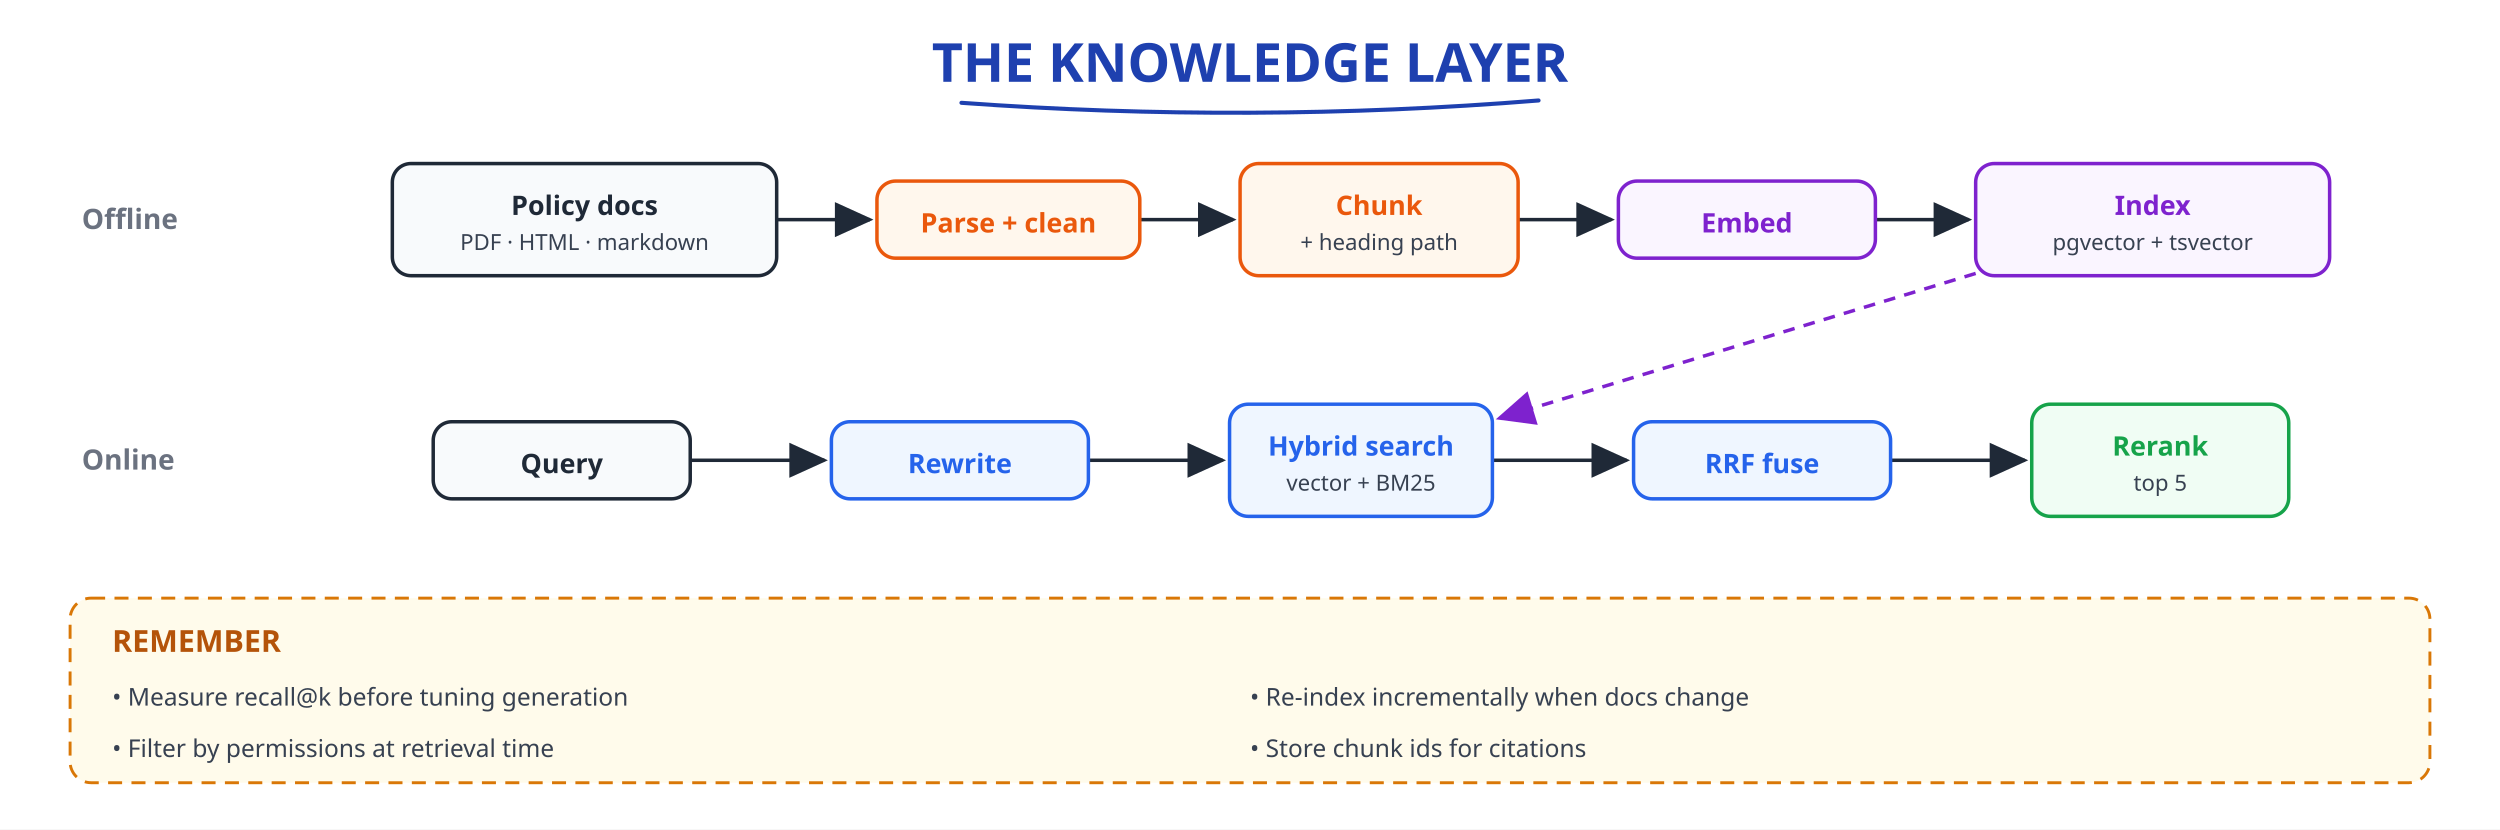
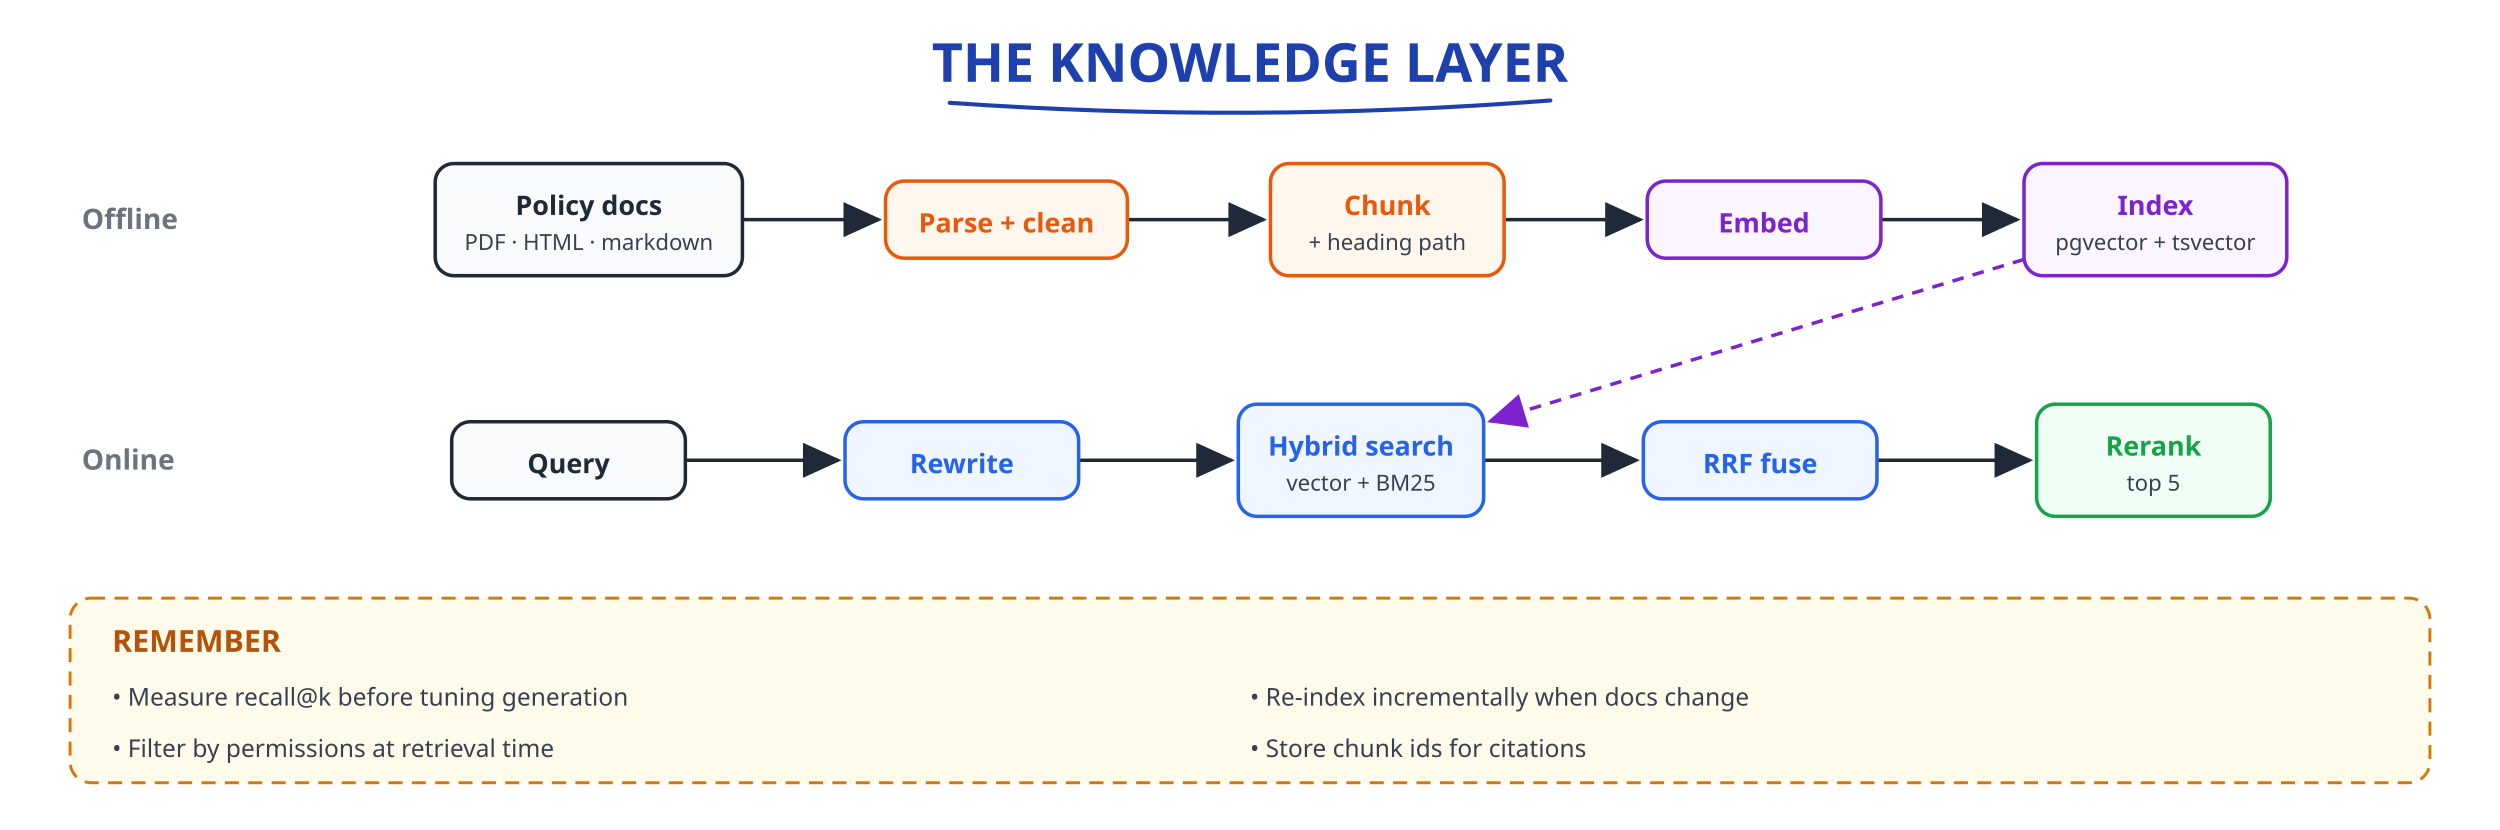
<svg xmlns="http://www.w3.org/2000/svg" width="2140" height="710" viewBox="0 0 2140 710">
  <defs>
    <marker id="ah-blue" markerWidth="12" markerHeight="10" refX="10" refY="5" orient="auto">
      <path d="M0,0 L11,5 L0,10 z" fill="#2563eb" />
    </marker>
    <marker id="ah-green" markerWidth="12" markerHeight="10" refX="10" refY="5" orient="auto">
      <path d="M0,0 L11,5 L0,10 z" fill="#16a34a" />
    </marker>
    <marker id="ah-orange" markerWidth="12" markerHeight="10" refX="10" refY="5" orient="auto">
      <path d="M0,0 L11,5 L0,10 z" fill="#ea580c" />
    </marker>
    <marker id="ah-purple" markerWidth="12" markerHeight="10" refX="10" refY="5" orient="auto">
      <path d="M0,0 L11,5 L0,10 z" fill="#7e22ce" />
    </marker>
    <marker id="ah-pink" markerWidth="12" markerHeight="10" refX="10" refY="5" orient="auto">
      <path d="M0,0 L11,5 L0,10 z" fill="#db2777" />
    </marker>
    <marker id="ah-red" markerWidth="12" markerHeight="10" refX="10" refY="5" orient="auto">
      <path d="M0,0 L11,5 L0,10 z" fill="#dc2626" />
    </marker>
    <marker id="ah-ink" markerWidth="12" markerHeight="10" refX="10" refY="5" orient="auto">
      <path d="M0,0 L11,5 L0,10 z" fill="#1f2937" />
    </marker>
    <marker id="ah-teal" markerWidth="12" markerHeight="10" refX="10" refY="5" orient="auto">
      <path d="M0,0 L11,5 L0,10 z" fill="#0f766e" />
    </marker>
  </defs>
  <rect width="2140" height="710" fill="#ffffff" />
  <text x="1070.0" y="70" font-family="Marker Felt" font-size="46" fill="#1e40af" text-anchor="middle" font-weight="bold">THE KNOWLEDGE LAYER</text>
-   <path d="M823.0,88 Q1070.0,106 1317.0,86" stroke="#1e40af" stroke-width="3.5" fill="none" stroke-linecap="round" />
+   <path d="M812.914,88 Q1070.0,106 1327.086,86" stroke="#1e40af" stroke-width="3.5" fill="none" stroke-linecap="round" />
  <text x="70" y="196.0" font-family="Marker Felt" font-size="24" fill="#6b7280" font-weight="bold">Offline</text>
  <text x="70" y="402.0" font-family="Marker Felt" font-size="24" fill="#6b7280" font-weight="bold">Online</text>
-   <line x1="664.833" y1="188.0" x2="744.667" y2="188.0" stroke="#1f2937" stroke-width="3" marker-end="url(#ah-ink)" />
-   <line x1="975.667" y1="188.0" x2="1055.5" y2="188.0" stroke="#1f2937" stroke-width="3" marker-end="url(#ah-ink)" />
-   <line x1="1299.5" y1="188.0" x2="1379.333" y2="188.0" stroke="#1f2937" stroke-width="3" marker-end="url(#ah-ink)" />
-   <line x1="1605.333" y1="188.0" x2="1685.167" y2="188.0" stroke="#1f2937" stroke-width="3" marker-end="url(#ah-ink)" />
-   <line x1="590.833" y1="394.0" x2="705.667" y2="394.0" stroke="#1f2937" stroke-width="3" marker-end="url(#ah-ink)" />
-   <line x1="931.667" y1="394.0" x2="1046.5" y2="394.0" stroke="#1f2937" stroke-width="3" marker-end="url(#ah-ink)" />
-   <line x1="1277.5" y1="394.0" x2="1392.333" y2="394.0" stroke="#1f2937" stroke-width="3" marker-end="url(#ah-ink)" />
-   <line x1="1618.333" y1="394.0" x2="1733.167" y2="394.0" stroke="#1f2937" stroke-width="3" marker-end="url(#ah-ink)" />
-   <line x1="1691.167" y1="234.054" x2="1283.241" y2="358.057" stroke="#7e22ce" stroke-width="3" stroke-dasharray="10 8" marker-end="url(#ah-purple)" />
-   <rect x="335.833" y="140.0" width="329" height="96" rx="16" fill="#f8fafc" stroke="#1f2937" stroke-width="3" />
-   <text x="500.333" y="184.0" font-family="Chalkboard SE" font-size="23" fill="#1f2937" text-anchor="middle" font-weight="bold">Policy docs</text>
-   <text x="500.333" y="214.0" font-family="Chalkboard SE" font-size="19" fill="#374151" text-anchor="middle">PDF · HTML · markdown</text>
-   <rect x="750.667" y="155.0" width="225" height="66" rx="16" fill="#fff7ed" stroke="#ea580c" stroke-width="3" />
-   <text x="863.167" y="199.0" font-family="Chalkboard SE" font-size="23" fill="#ea580c" text-anchor="middle" font-weight="bold">Parse + clean</text>
-   <rect x="1061.5" y="140.0" width="238" height="96" rx="16" fill="#fff7ed" stroke="#ea580c" stroke-width="3" />
-   <text x="1180.5" y="184.0" font-family="Chalkboard SE" font-size="23" fill="#ea580c" text-anchor="middle" font-weight="bold">Chunk</text>
-   <text x="1180.5" y="214.0" font-family="Chalkboard SE" font-size="19" fill="#374151" text-anchor="middle">+ heading path</text>
-   <rect x="1385.333" y="155.0" width="220" height="66" rx="16" fill="#faf5ff" stroke="#7e22ce" stroke-width="3" />
-   <text x="1495.333" y="199.0" font-family="Chalkboard SE" font-size="23" fill="#7e22ce" text-anchor="middle" font-weight="bold">Embed</text>
-   <rect x="1691.167" y="140.0" width="303" height="96" rx="16" fill="#faf5ff" stroke="#7e22ce" stroke-width="3" />
-   <text x="1842.667" y="184.0" font-family="Chalkboard SE" font-size="23" fill="#7e22ce" text-anchor="middle" font-weight="bold">Index</text>
-   <text x="1842.667" y="214.0" font-family="Chalkboard SE" font-size="19" fill="#374151" text-anchor="middle">pgvector + tsvector</text>
-   <rect x="370.833" y="361.0" width="220" height="66" rx="16" fill="#f8fafc" stroke="#1f2937" stroke-width="3" />
-   <text x="480.833" y="405.0" font-family="Chalkboard SE" font-size="23" fill="#1f2937" text-anchor="middle" font-weight="bold">Query</text>
-   <rect x="711.667" y="361.0" width="220" height="66" rx="16" fill="#eff6ff" stroke="#2563eb" stroke-width="3" />
-   <text x="821.667" y="405.0" font-family="Chalkboard SE" font-size="23" fill="#2563eb" text-anchor="middle" font-weight="bold">Rewrite</text>
-   <rect x="1052.5" y="346.0" width="225" height="96" rx="16" fill="#eff6ff" stroke="#2563eb" stroke-width="3" />
+   <line x1="635.516" y1="188.0" x2="752.031" y2="188.0" stroke="#1f2937" stroke-width="3" marker-end="url(#ah-ink)" />
+   <line x1="965.0" y1="188.0" x2="1081.516" y2="188.0" stroke="#1f2937" stroke-width="3" marker-end="url(#ah-ink)" />
+   <line x1="1287.516" y1="188.0" x2="1404.031" y2="188.0" stroke="#1f2937" stroke-width="3" marker-end="url(#ah-ink)" />
+   <line x1="1610.031" y1="188.0" x2="1726.547" y2="188.0" stroke="#1f2937" stroke-width="3" marker-end="url(#ah-ink)" />
+   <line x1="586.661" y1="394.0" x2="717.323" y2="394.0" stroke="#1f2937" stroke-width="3" marker-end="url(#ah-ink)" />
+   <line x1="923.323" y1="394.0" x2="1053.984" y2="394.0" stroke="#1f2937" stroke-width="3" marker-end="url(#ah-ink)" />
+   <line x1="1270.016" y1="394.0" x2="1400.677" y2="394.0" stroke="#1f2937" stroke-width="3" marker-end="url(#ah-ink)" />
+   <line x1="1606.677" y1="394.0" x2="1737.339" y2="394.0" stroke="#1f2937" stroke-width="3" marker-end="url(#ah-ink)" />
+   <line x1="1732.547" y1="222.071" x2="1275.758" y2="360.448" stroke="#7e22ce" stroke-width="3" stroke-dasharray="10 8" marker-end="url(#ah-purple)" />
+   <rect x="372.516" y="140.0" width="263.0" height="96" rx="16" fill="#f8fafc" stroke="#1f2937" stroke-width="3" />
+   <text x="504.016" y="184.0" font-family="Chalkboard SE" font-size="23" fill="#1f2937" text-anchor="middle" font-weight="bold">Policy docs</text>
+   <text x="504.016" y="214.0" font-family="Chalkboard SE" font-size="19" fill="#374151" text-anchor="middle">PDF · HTML · markdown</text>
+   <rect x="758.031" y="155.0" width="206.969" height="66" rx="16" fill="#fff7ed" stroke="#ea580c" stroke-width="3" />
+   <text x="861.516" y="199.0" font-family="Chalkboard SE" font-size="23" fill="#ea580c" text-anchor="middle" font-weight="bold">Parse + clean</text>
+   <rect x="1087.516" y="140.0" width="200" height="96" rx="16" fill="#fff7ed" stroke="#ea580c" stroke-width="3" />
+   <text x="1187.516" y="184.0" font-family="Chalkboard SE" font-size="23" fill="#ea580c" text-anchor="middle" font-weight="bold">Chunk</text>
+   <text x="1187.516" y="214.0" font-family="Chalkboard SE" font-size="19" fill="#374151" text-anchor="middle">+ heading path</text>
+   <rect x="1410.031" y="155.0" width="200" height="66" rx="16" fill="#faf5ff" stroke="#7e22ce" stroke-width="3" />
+   <text x="1510.031" y="199.0" font-family="Chalkboard SE" font-size="23" fill="#7e22ce" text-anchor="middle" font-weight="bold">Embed</text>
+   <rect x="1732.547" y="140.0" width="224.938" height="96" rx="16" fill="#faf5ff" stroke="#7e22ce" stroke-width="3" />
+   <text x="1845.016" y="184.0" font-family="Chalkboard SE" font-size="23" fill="#7e22ce" text-anchor="middle" font-weight="bold">Index</text>
+   <text x="1845.016" y="214.0" font-family="Chalkboard SE" font-size="19" fill="#374151" text-anchor="middle">pgvector + tsvector</text>
+   <rect x="386.661" y="361.0" width="200" height="66" rx="16" fill="#f8fafc" stroke="#1f2937" stroke-width="3" />
+   <text x="486.661" y="405.0" font-family="Chalkboard SE" font-size="23" fill="#1f2937" text-anchor="middle" font-weight="bold">Query</text>
+   <rect x="723.323" y="361.0" width="200" height="66" rx="16" fill="#eff6ff" stroke="#2563eb" stroke-width="3" />
+   <text x="823.323" y="405.0" font-family="Chalkboard SE" font-size="23" fill="#2563eb" text-anchor="middle" font-weight="bold">Rewrite</text>
+   <rect x="1059.984" y="346.0" width="210.031" height="96" rx="16" fill="#eff6ff" stroke="#2563eb" stroke-width="3" />
  <text x="1165.0" y="390.0" font-family="Chalkboard SE" font-size="23" fill="#2563eb" text-anchor="middle" font-weight="bold">Hybrid search</text>
  <text x="1165.0" y="420.0" font-family="Chalkboard SE" font-size="19" fill="#374151" text-anchor="middle">vector + BM25</text>
-   <rect x="1398.333" y="361.0" width="220" height="66" rx="16" fill="#eff6ff" stroke="#2563eb" stroke-width="3" />
-   <text x="1508.333" y="405.0" font-family="Chalkboard SE" font-size="23" fill="#2563eb" text-anchor="middle" font-weight="bold">RRF fuse</text>
-   <rect x="1739.167" y="346.0" width="220" height="96" rx="16" fill="#f0fdf4" stroke="#16a34a" stroke-width="3" />
-   <text x="1849.167" y="390.0" font-family="Chalkboard SE" font-size="23" fill="#16a34a" text-anchor="middle" font-weight="bold">Rerank</text>
-   <text x="1849.167" y="420.0" font-family="Chalkboard SE" font-size="19" fill="#374151" text-anchor="middle">top 5</text>
+   <rect x="1406.677" y="361.0" width="200" height="66" rx="16" fill="#eff6ff" stroke="#2563eb" stroke-width="3" />
+   <text x="1506.677" y="405.0" font-family="Chalkboard SE" font-size="23" fill="#2563eb" text-anchor="middle" font-weight="bold">RRF fuse</text>
+   <rect x="1743.339" y="346.0" width="200" height="96" rx="16" fill="#f0fdf4" stroke="#16a34a" stroke-width="3" />
+   <text x="1843.339" y="390.0" font-family="Chalkboard SE" font-size="23" fill="#16a34a" text-anchor="middle" font-weight="bold">Rerank</text>
+   <text x="1843.339" y="420.0" font-family="Chalkboard SE" font-size="19" fill="#374151" text-anchor="middle">top 5</text>
  <rect x="60" y="512" width="2020" height="158" rx="18" fill="#fffbeb" stroke="#d97706" stroke-width="2.5" stroke-dasharray="12 8" />
  <text x="96" y="558" font-family="Marker Felt" font-size="26" fill="#b45309" font-weight="bold">REMEMBER</text>
  <text x="96.0" y="604" font-family="Chalkboard SE" font-size="21" fill="#374151">• Measure recall@k before tuning generation</text>
  <text x="1070.0" y="604" font-family="Chalkboard SE" font-size="21" fill="#374151">• Re-index incrementally when docs change</text>
  <text x="96.0" y="648" font-family="Chalkboard SE" font-size="21" fill="#374151">• Filter by permissions at retrieval time</text>
  <text x="1070.0" y="648" font-family="Chalkboard SE" font-size="21" fill="#374151">• Store chunk ids for citations</text>
</svg>
